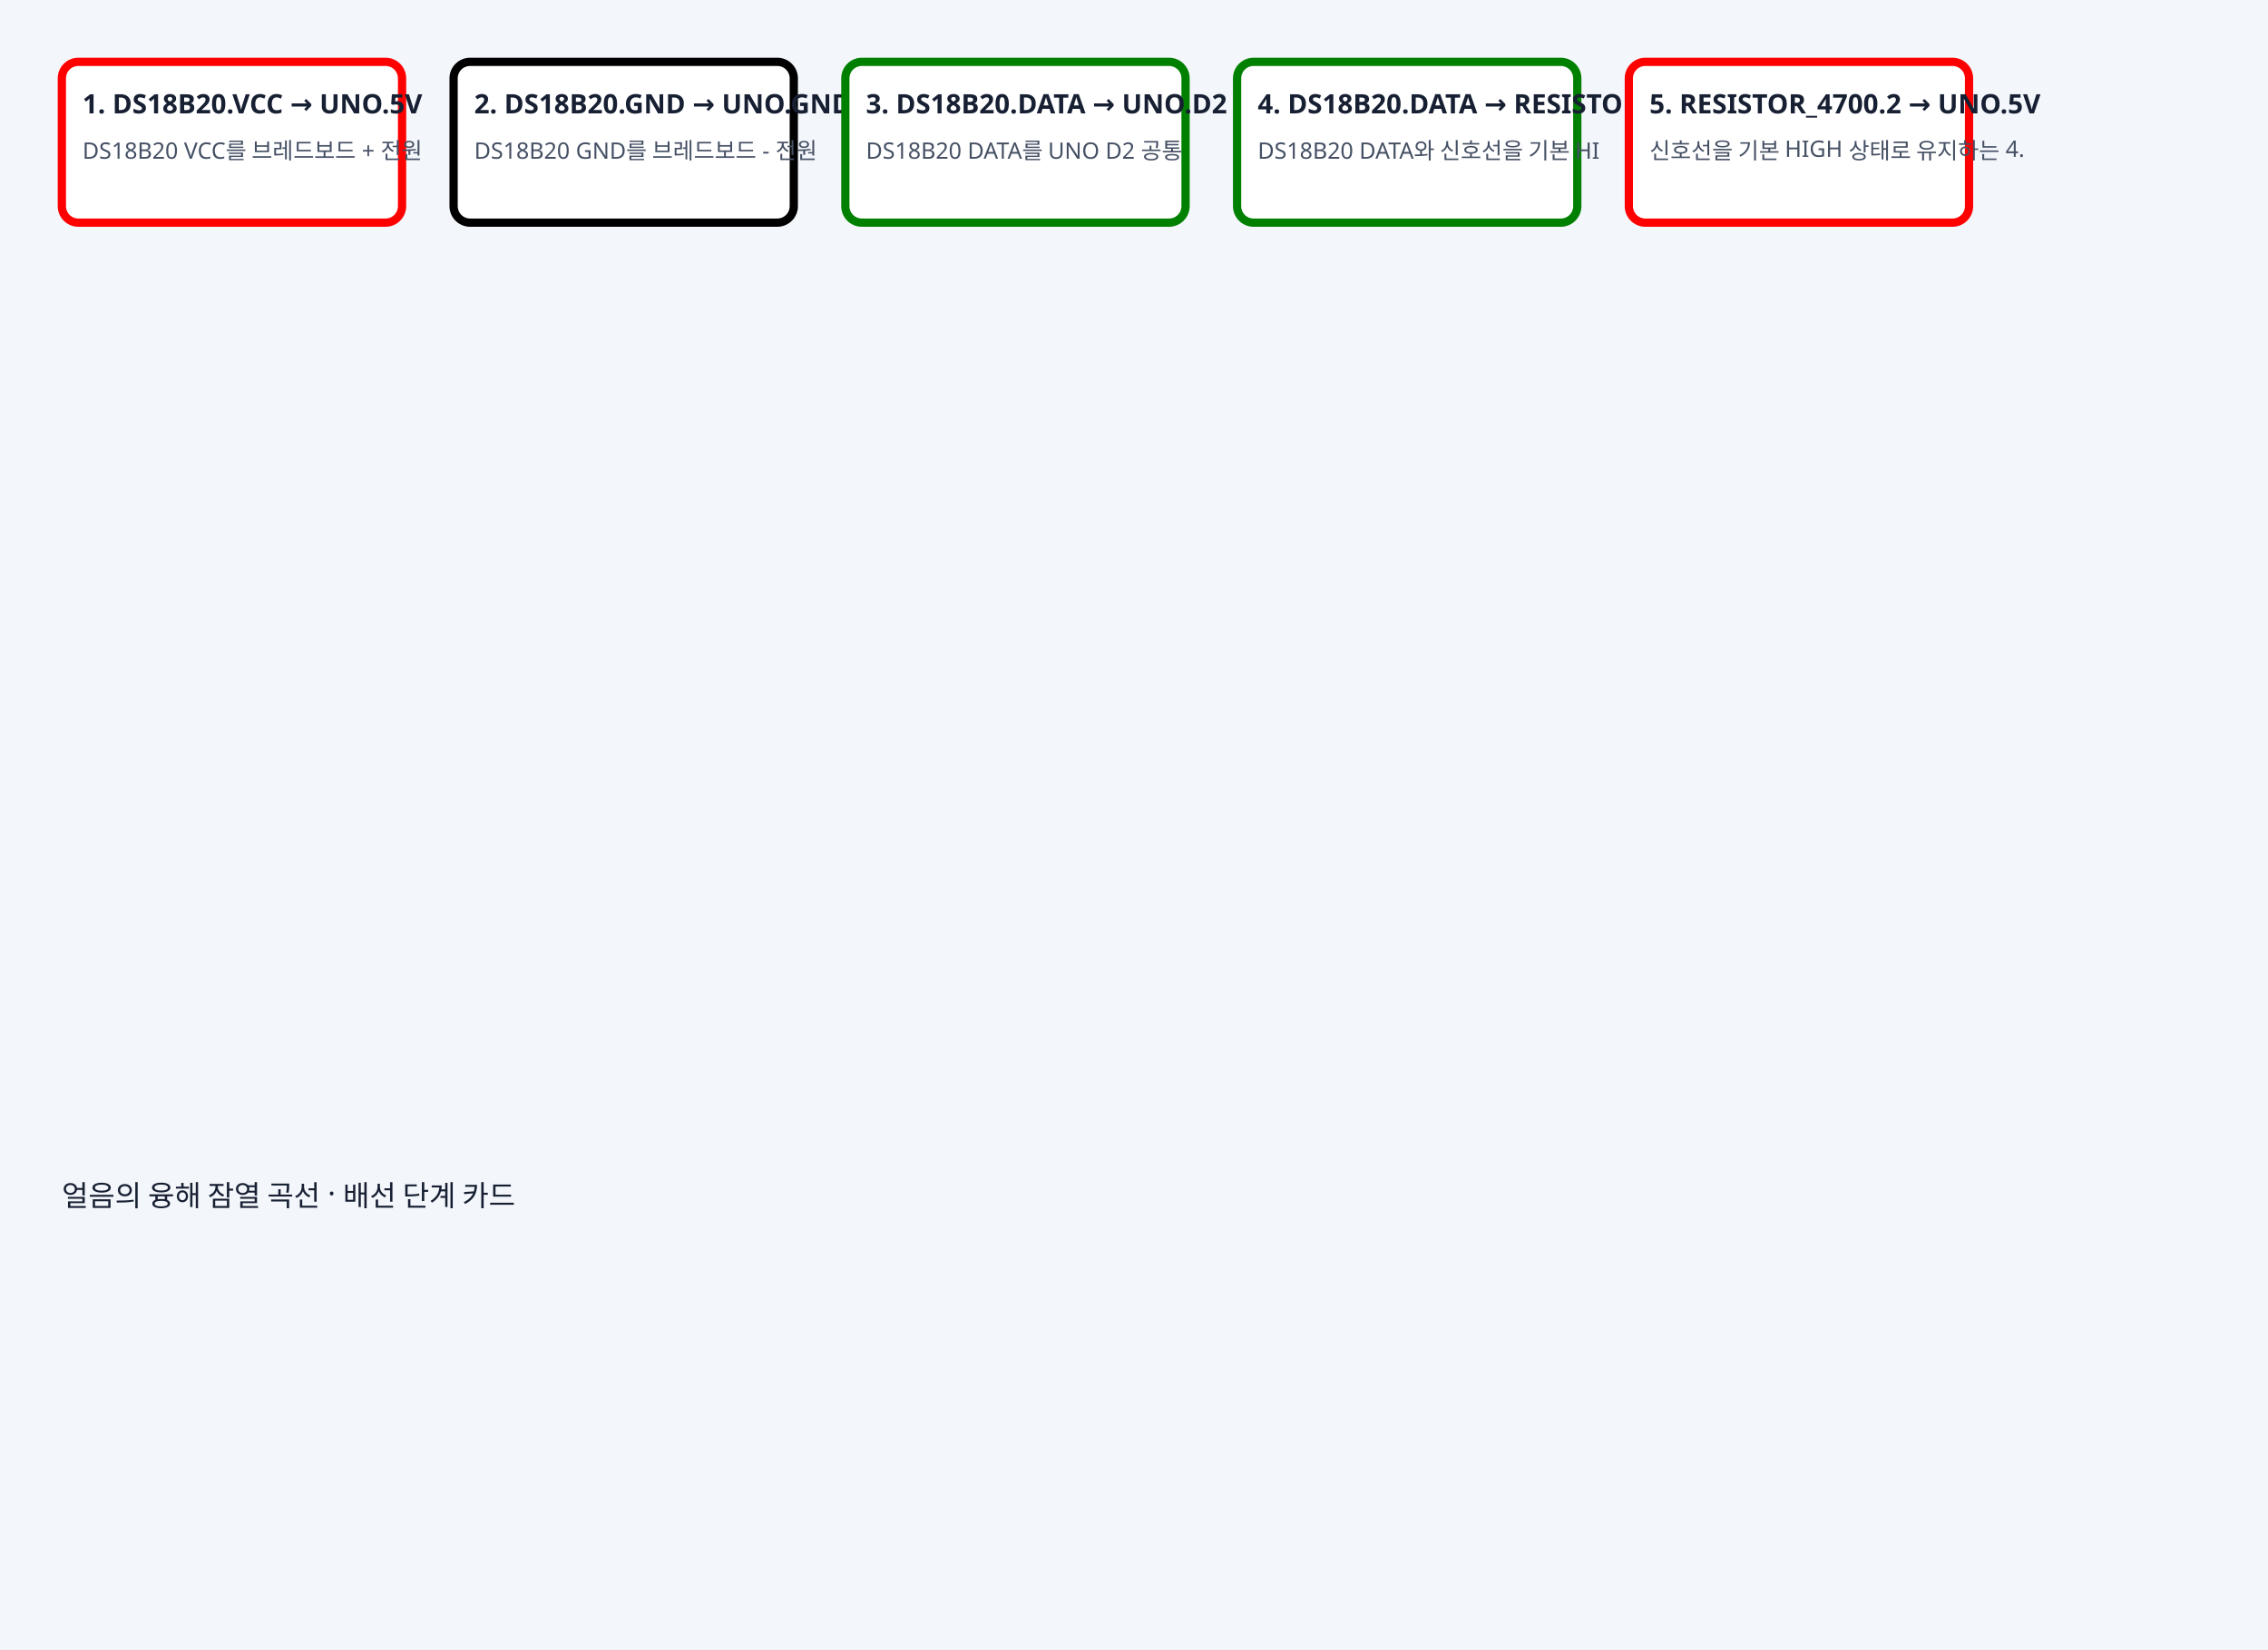
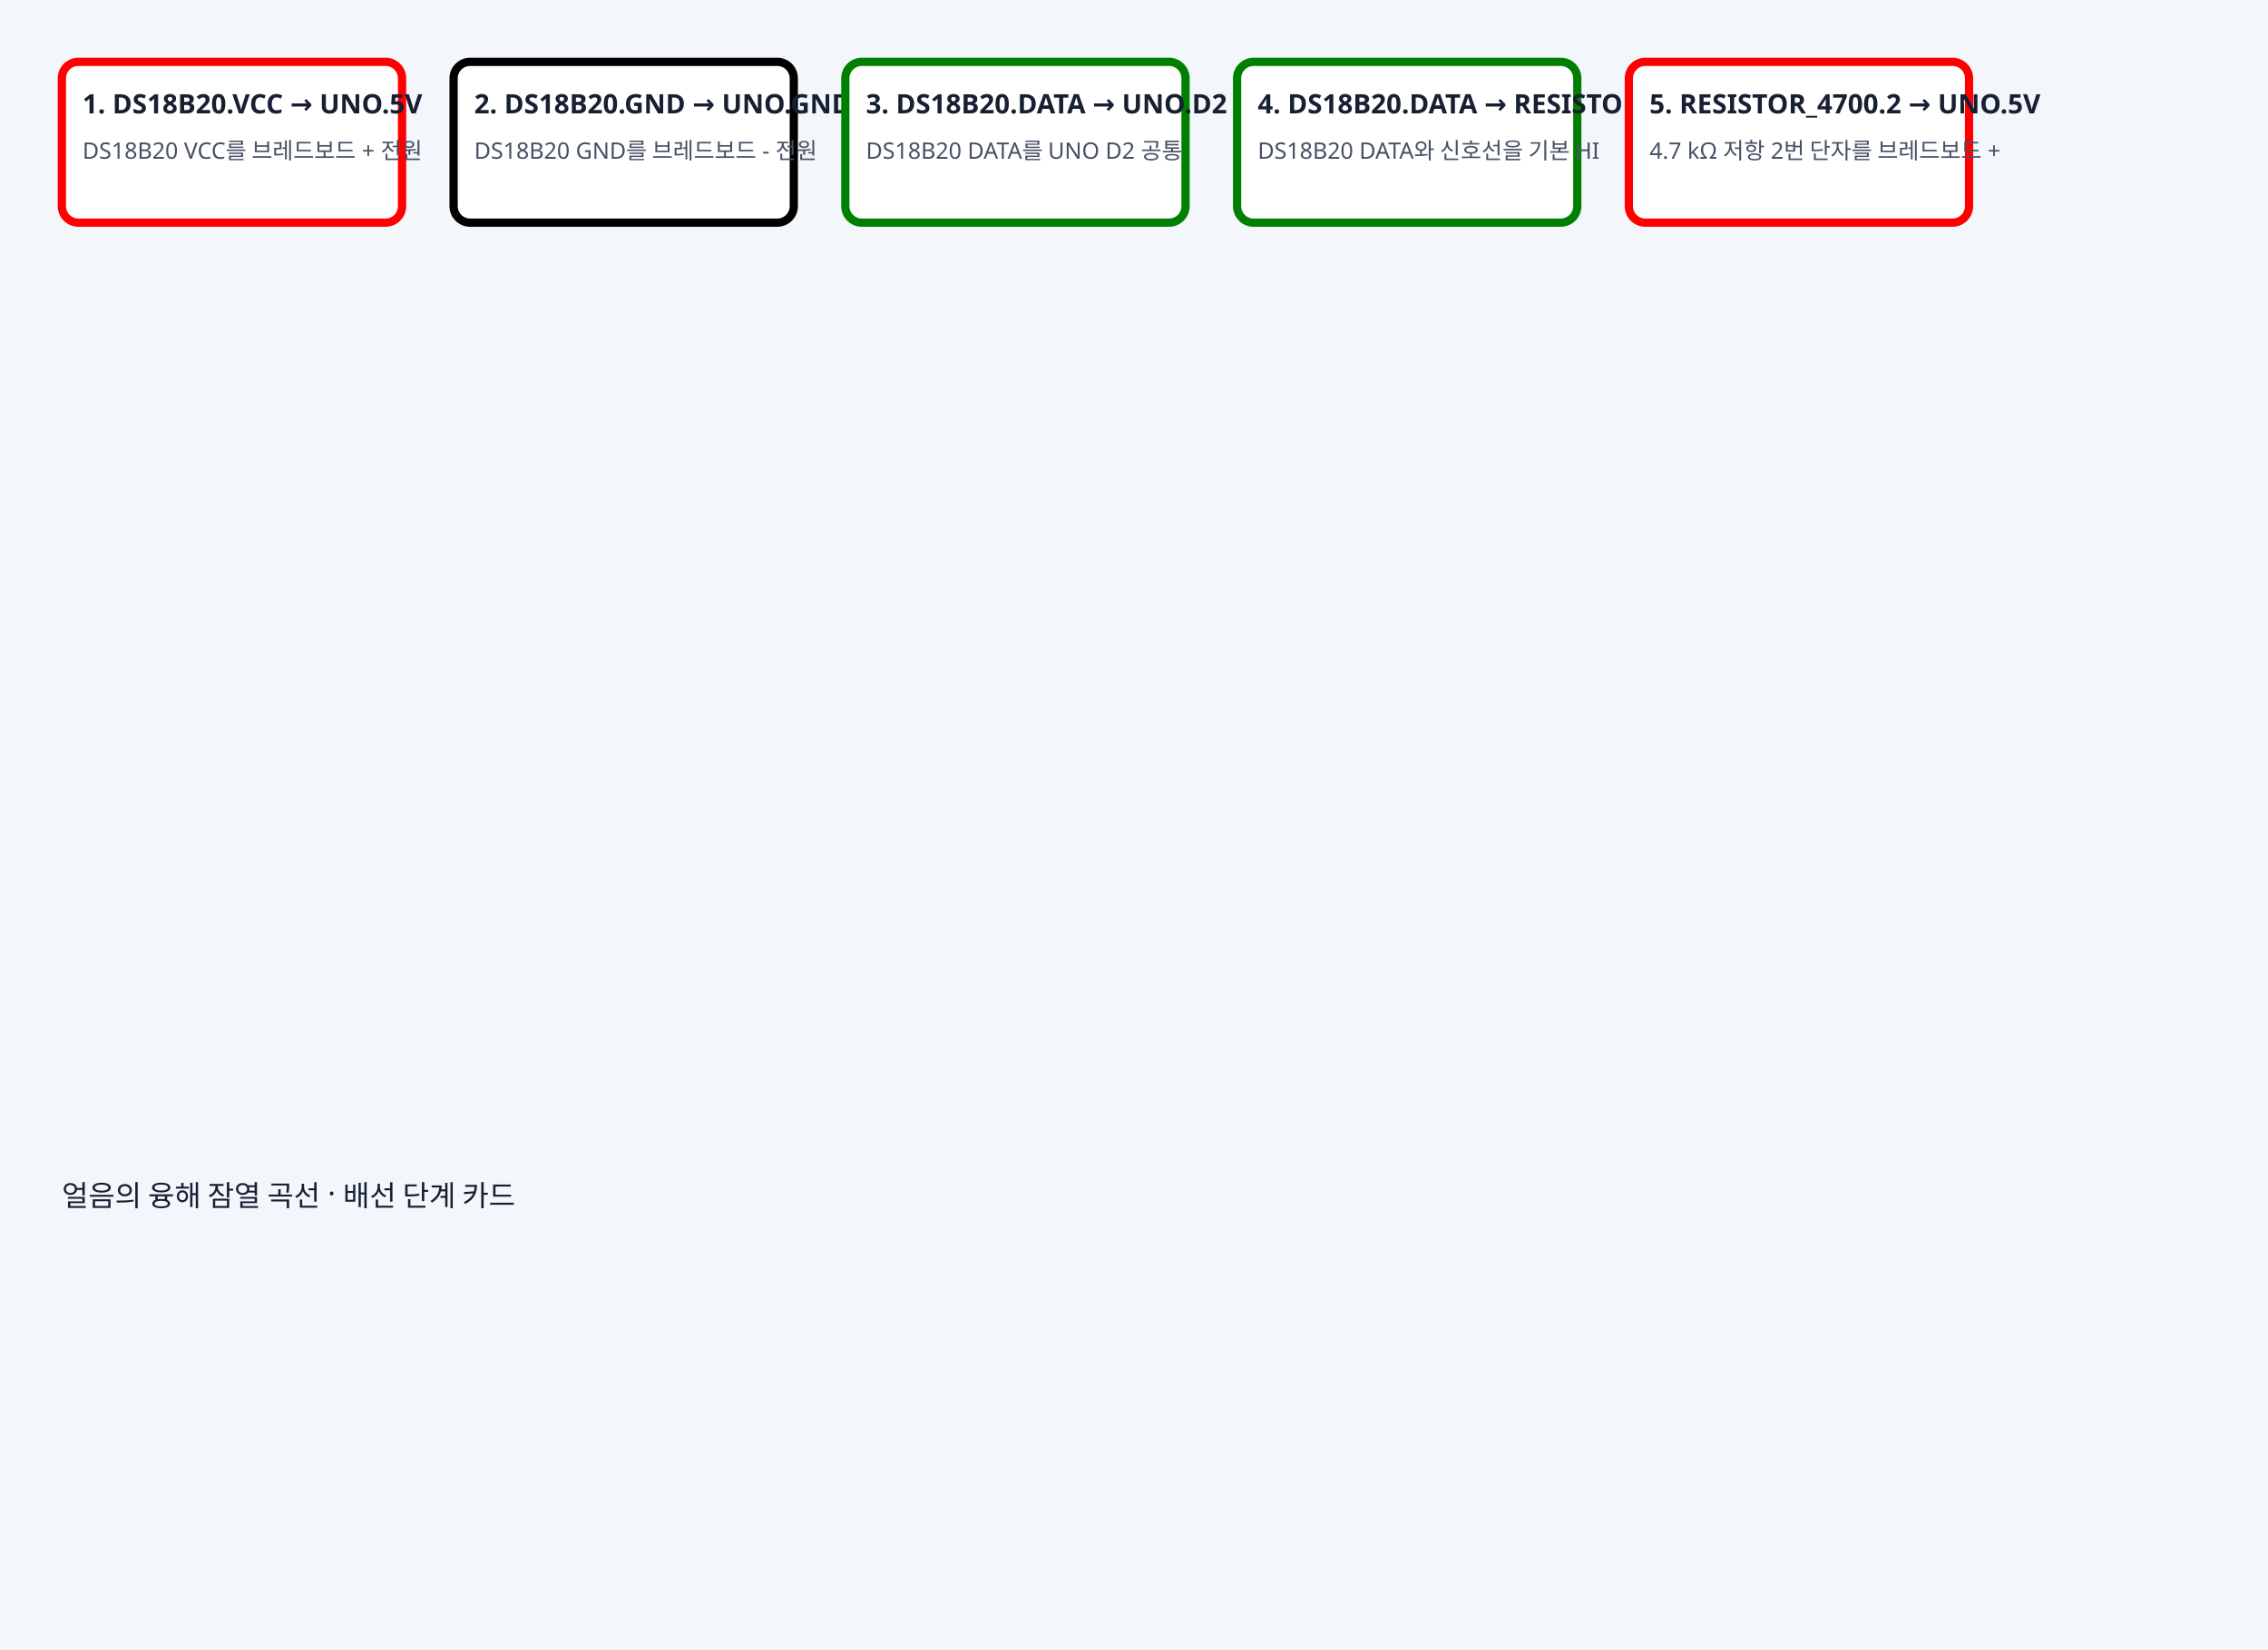
<svg xmlns="http://www.w3.org/2000/svg" width="1100" height="800" viewBox="0 0 1100 800">
  <rect width="100%" height="100%" fill="#f3f6fa" />
  <text x="30" y="585" font-family="sans-serif" font-size="14" fill="#172033">얼음의 융해 잠열 곡선 · 배선 단계 카드</text>
  <g>
    <rect x="30" y="30" width="165" height="78" rx="8" fill="#ffffff" stroke="red" stroke-width="4" />
    <text x="40" y="55" font-family="sans-serif" font-size="13" font-weight="700" fill="#172033">1. DS18B20.VCC → UNO.5V</text>
    <text x="40" y="77" font-family="sans-serif" font-size="11" fill="#455064">DS18B20 VCC를 브레드보드 + 전원 </text>
  </g>
  <g>
    <rect x="220" y="30" width="165" height="78" rx="8" fill="#ffffff" stroke="black" stroke-width="4" />
    <text x="230" y="55" font-family="sans-serif" font-size="13" font-weight="700" fill="#172033">2. DS18B20.GND → UNO.GND</text>
    <text x="230" y="77" font-family="sans-serif" font-size="11" fill="#455064">DS18B20 GND를 브레드보드 - 전원 </text>
  </g>
  <g>
    <rect x="410" y="30" width="165" height="78" rx="8" fill="#ffffff" stroke="green" stroke-width="4" />
    <text x="420" y="55" font-family="sans-serif" font-size="13" font-weight="700" fill="#172033">3. DS18B20.DATA → UNO.D2</text>
    <text x="420" y="77" font-family="sans-serif" font-size="11" fill="#455064">DS18B20 DATA를 UNO D2 공통 </text>
  </g>
  <g>
    <rect x="600" y="30" width="165" height="78" rx="8" fill="#ffffff" stroke="green" stroke-width="4" />
    <text x="610" y="55" font-family="sans-serif" font-size="13" font-weight="700" fill="#172033">4. DS18B20.DATA → RESISTOR_4700.1</text>
    <text x="610" y="77" font-family="sans-serif" font-size="11" fill="#455064">DS18B20 DATA와 신호선을 기본 HI</text>
  </g>
  <g>
    <rect x="790" y="30" width="165" height="78" rx="8" fill="#ffffff" stroke="red" stroke-width="4" />
    <text x="800" y="55" font-family="sans-serif" font-size="13" font-weight="700" fill="#172033">5. RESISTOR_4700.2 → UNO.5V</text>
-     <text x="800" y="77" font-family="sans-serif" font-size="11" fill="#455064">신호선을 기본 HIGH 상태로 유지하는 4.</text>
+     <text x="800" y="77" font-family="sans-serif" font-size="11" fill="#455064">4.7 kΩ 저항 2번 단자를 브레드보드 +</text>
  </g>
</svg>
